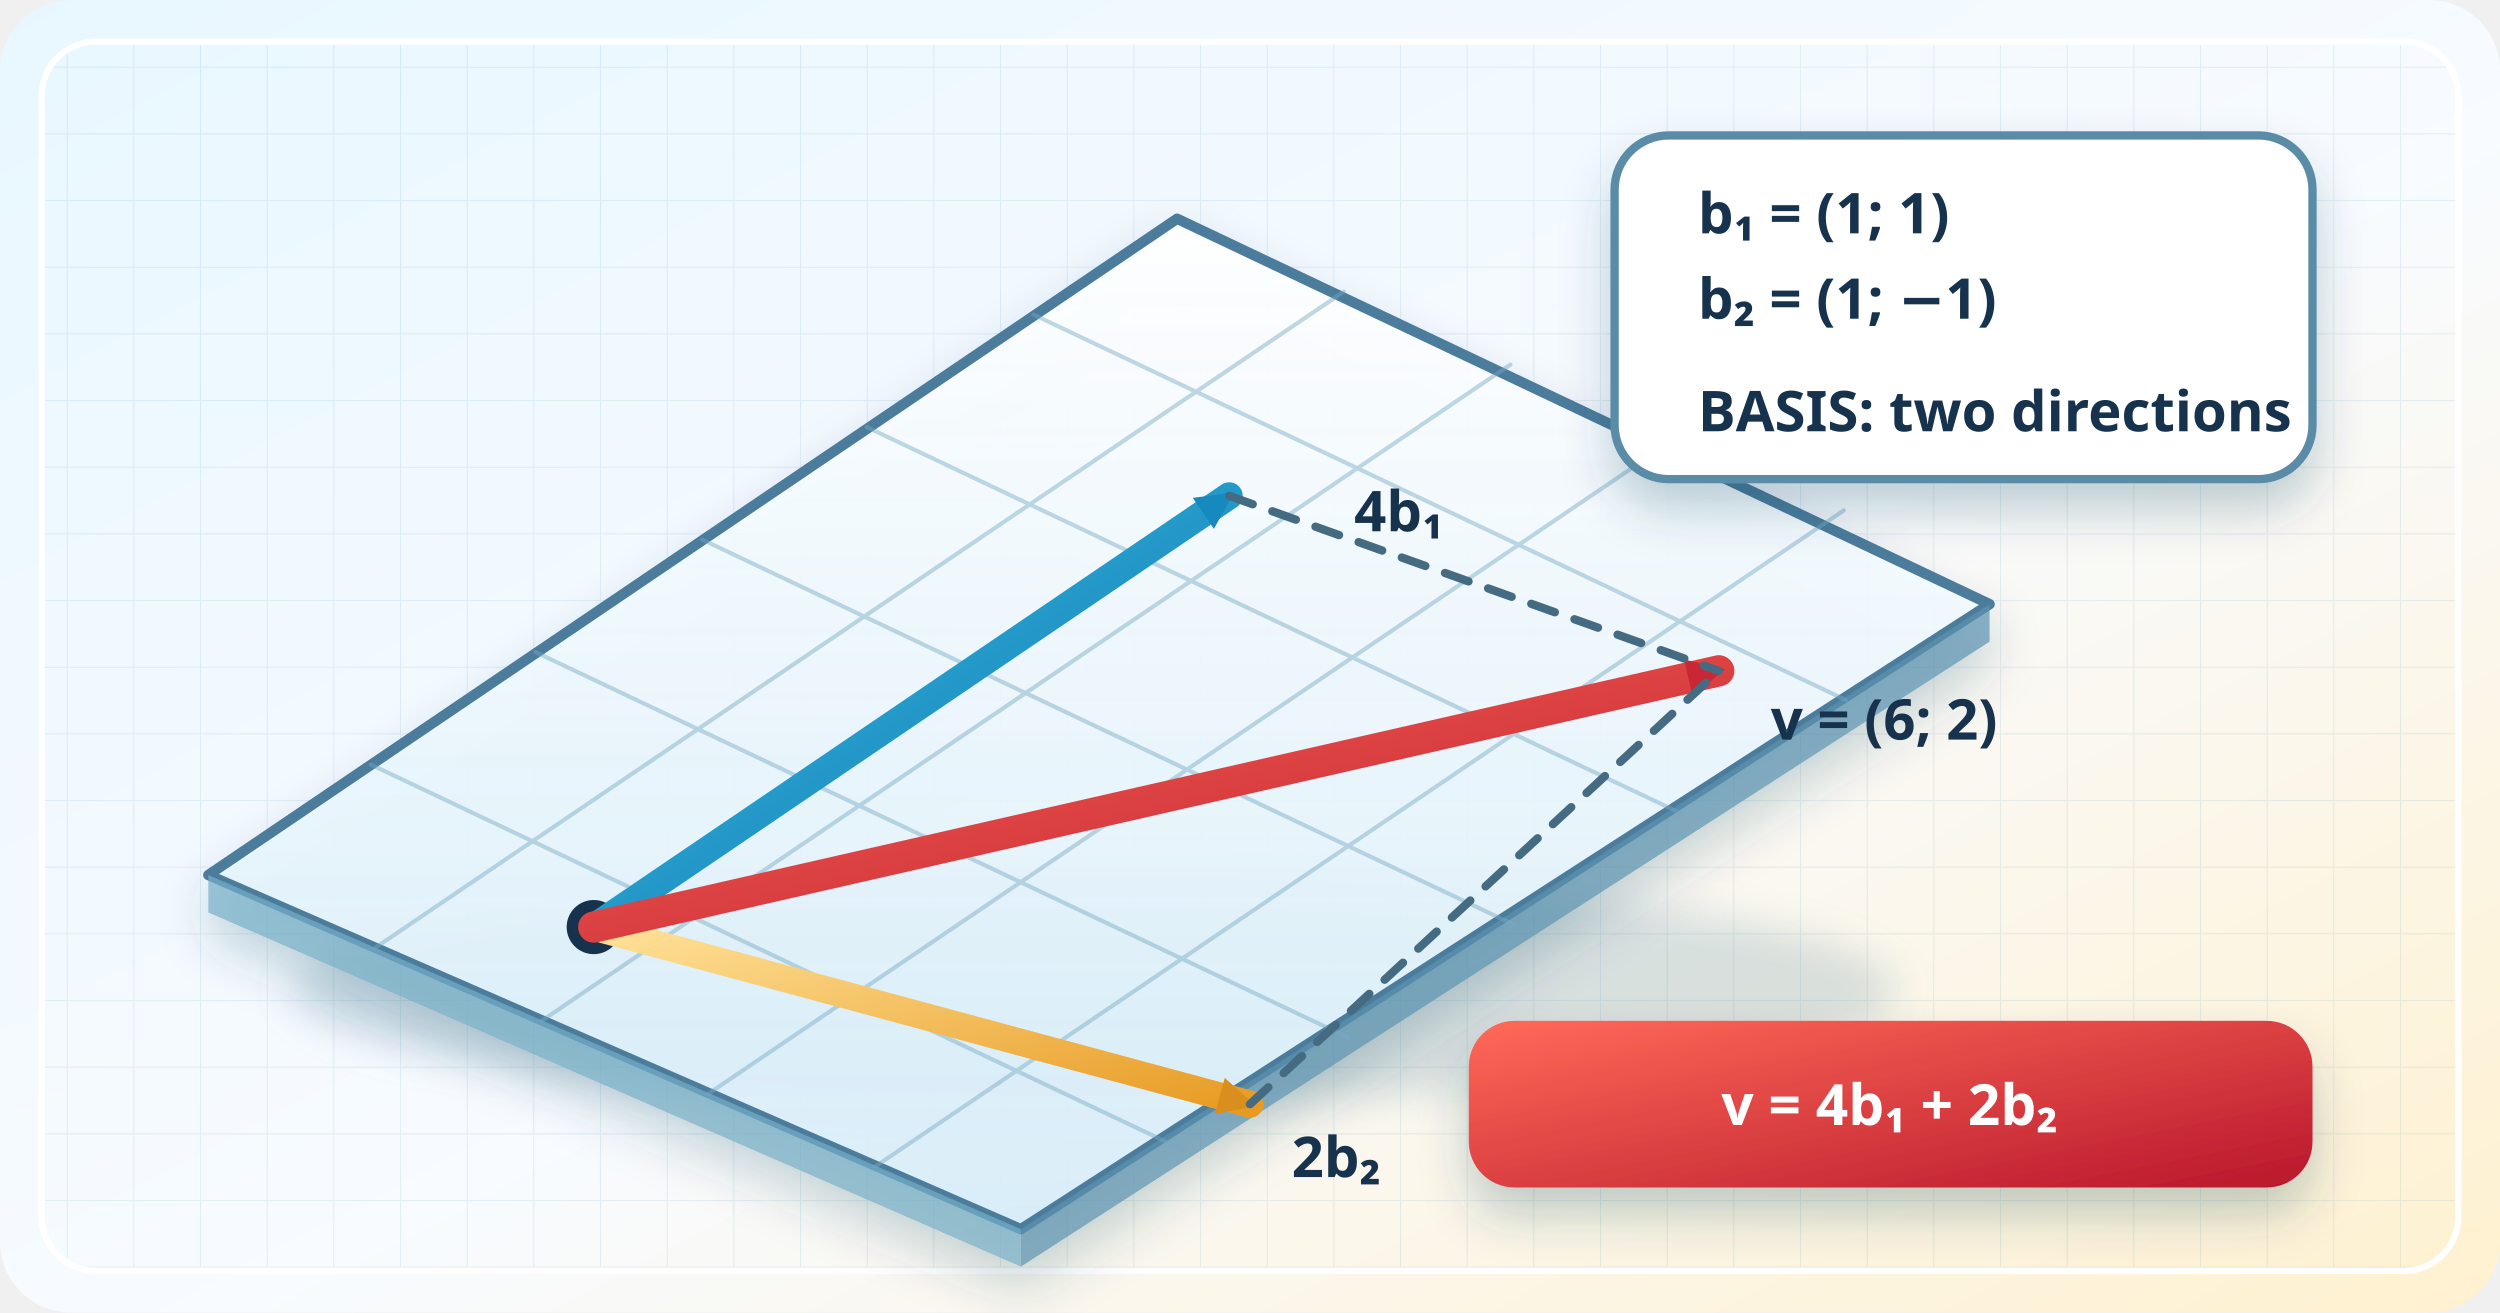
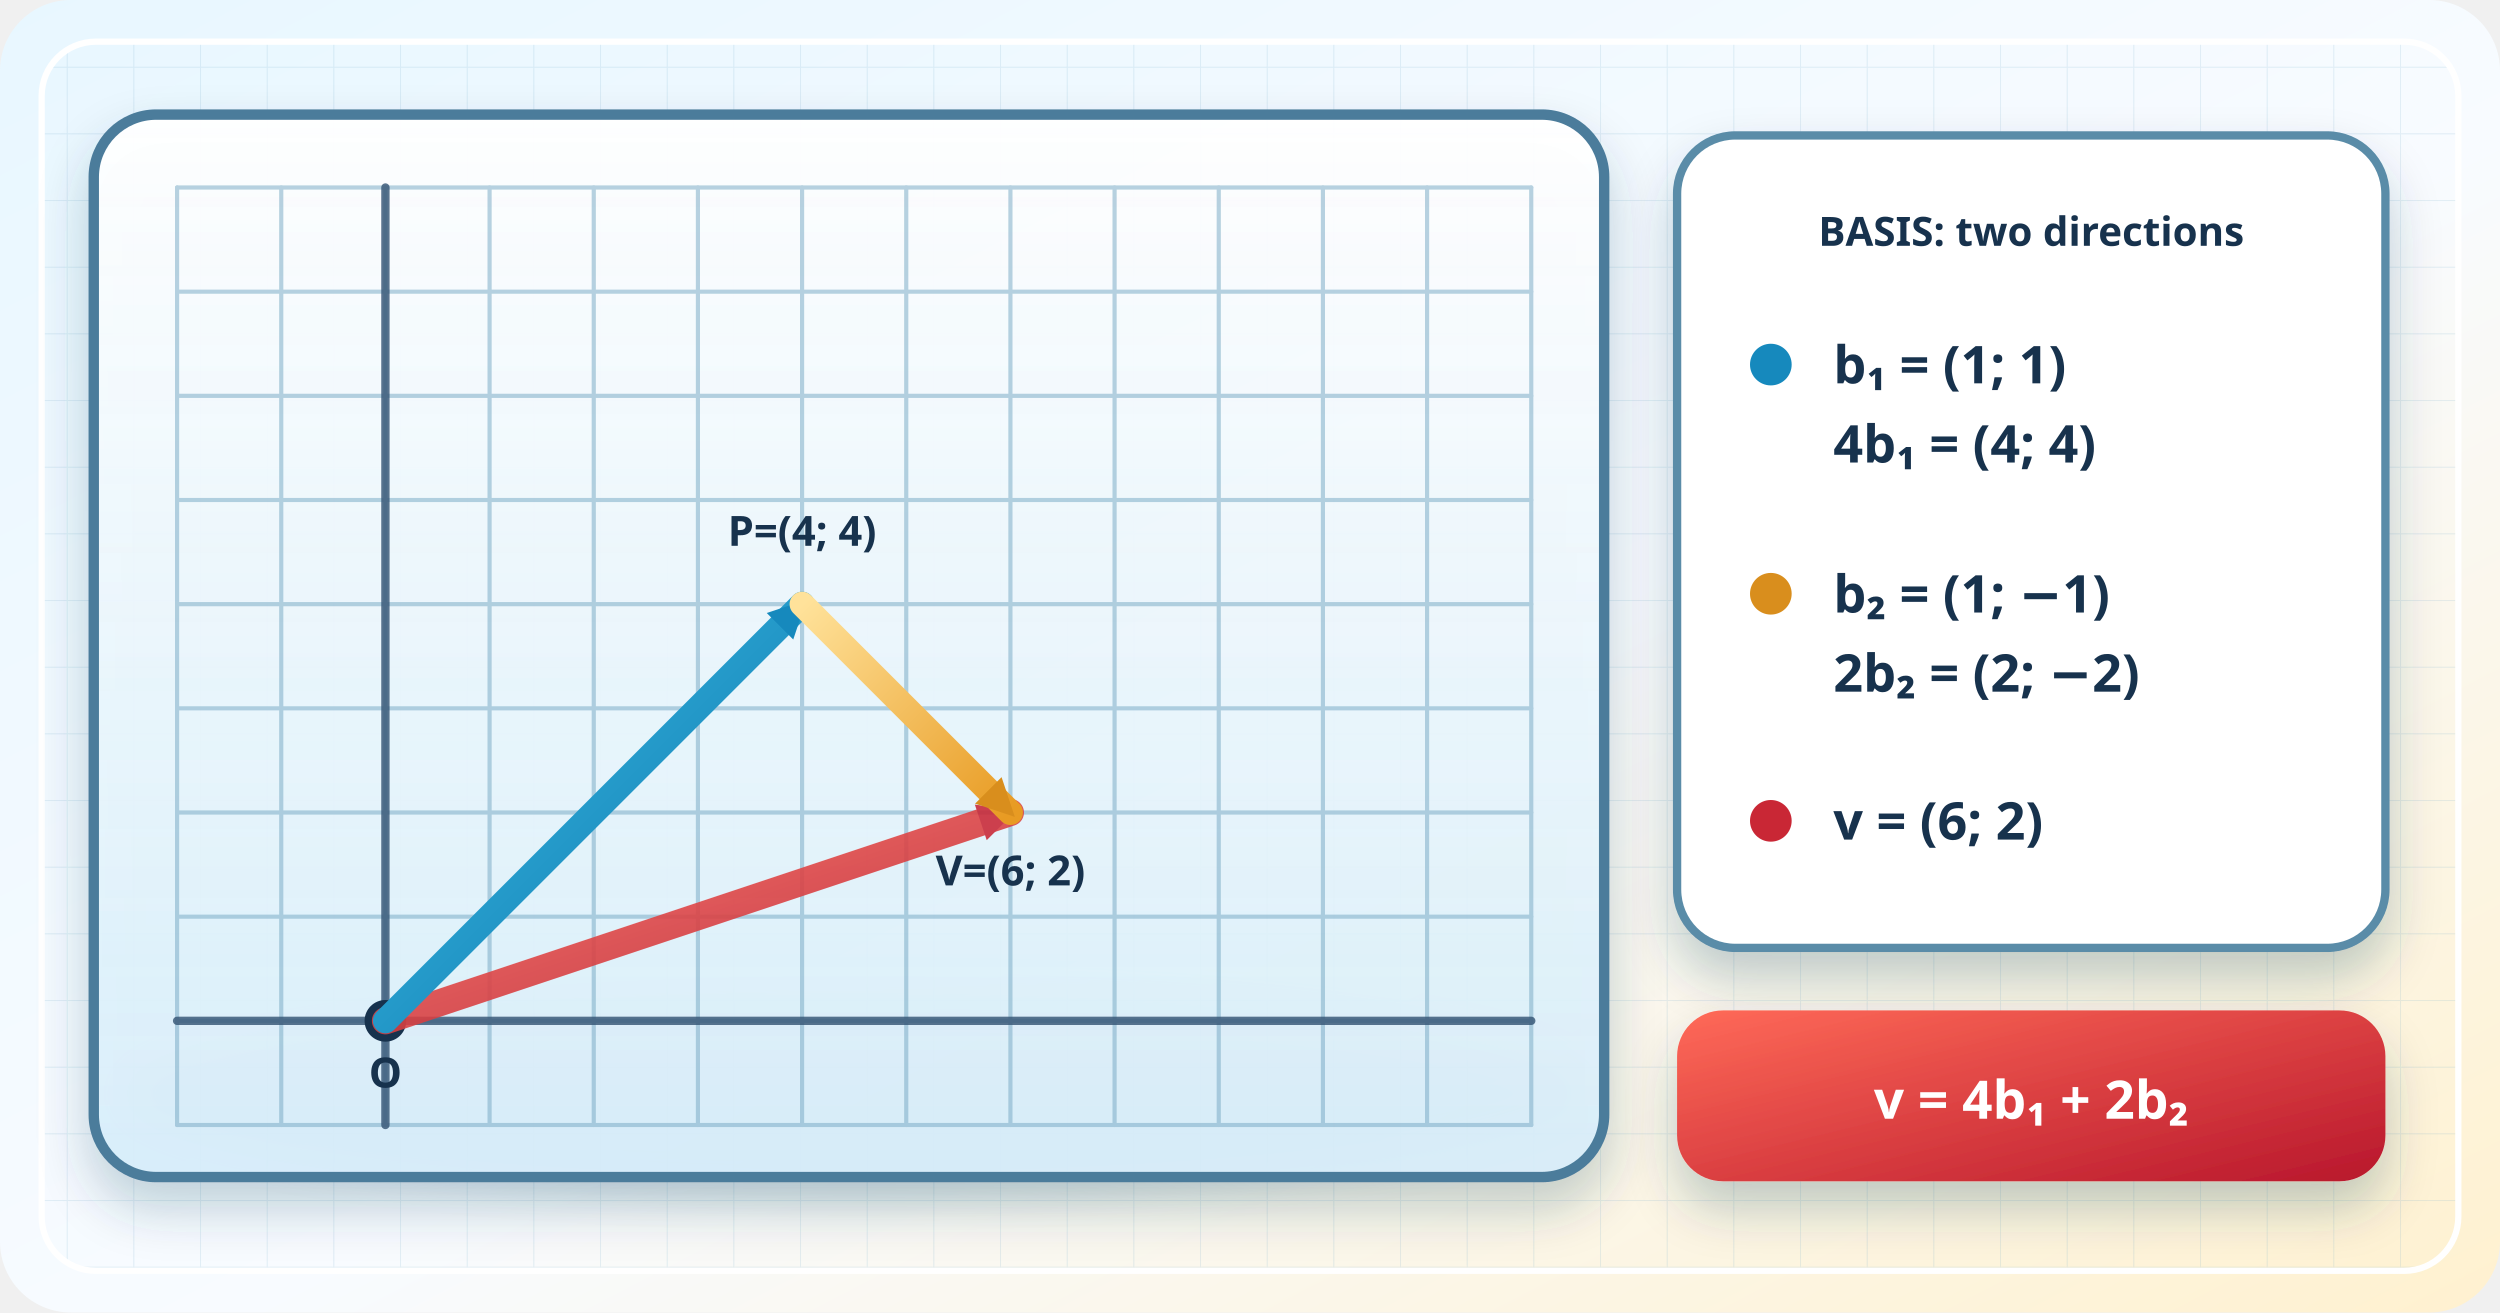
<svg xmlns="http://www.w3.org/2000/svg" viewBox="0 0 1200 630" role="img" aria-labelledby="title desc">
  <defs>
    <linearGradient id="bg" x2="1" y2="1">
      <stop stop-color="#e8f7ff" />
      <stop offset=".55" stop-color="#f8fbff" />
      <stop offset="1" stop-color="#fff1cf" />
    </linearGradient>
    <linearGradient id="glass" x2="0" y2="1">
      <stop stop-color="#ffffff" stop-opacity=".96" />
      <stop offset="1" stop-color="#d8effc" stop-opacity=".9" />
    </linearGradient>
    <linearGradient id="blue" x2="1" y2="1">
      <stop stop-color="#35c7ed" />
      <stop offset="1" stop-color="#126aa4" />
    </linearGradient>
    <linearGradient id="gold" x2="1" y2="1">
      <stop stop-color="#ffe29a" />
      <stop offset="1" stop-color="#e89b23" />
    </linearGradient>
    <linearGradient id="red" x2="1" y2="1">
      <stop stop-color="#ff6a58" />
      <stop offset="1" stop-color="#b8172c" />
    </linearGradient>
    <pattern id="draft" width="32" height="32" patternUnits="userSpaceOnUse">
      <path d="M32 0H0V32" fill="none" stroke="#6aa5c8" stroke-width="1" opacity=".16" />
    </pattern>
    <filter id="shadow" x="-30%" y="-30%" width="170%" height="180%">
      <feDropShadow dx="0" dy="13" stdDeviation="12" flood-color="#183c59" flood-opacity=".24" />
    </filter>
    <filter id="soft" x="-40%" y="-40%" width="180%" height="180%">
      <feGaussianBlur stdDeviation="9" />
    </filter>
    <marker id="arrowBlue" markerUnits="userSpaceOnUse" markerWidth="18" markerHeight="18" refX="15" refY="9" orient="auto">
      <path d="M0 0L18 9L0 18Z" fill="#1689bd" />
    </marker>
    <marker id="arrowGold" markerUnits="userSpaceOnUse" markerWidth="18" markerHeight="18" refX="15" refY="9" orient="auto">
      <path d="M0 0L18 9L0 18Z" fill="#d98e1d" />
    </marker>
    <marker id="arrowRed" markerUnits="userSpaceOnUse" markerWidth="18" markerHeight="18" refX="15" refY="9" orient="auto">
      <path d="M0 0L18 9L0 18Z" fill="#c92735" />
    </marker>
  </defs>
  <rect width="1200" height="630" rx="34" fill="url(#bg)" />
  <rect x="20" y="20" width="1160" height="590" rx="26" fill="url(#draft)" stroke="#fff" stroke-width="3" />
  <g data-basis="v=(6,2)=4(1,1)+2(1,-1)" font-family="system-ui,sans-serif" fill="#17324d" stroke-linecap="round" stroke-linejoin="round">
-     <ellipse cx="525" cy="475" rx="385" ry="55" fill="#3b7391" opacity=".18" filter="url(#soft)" />
+     <ellipse cx="410" cy="525" rx="350" ry="48" fill="#3b7391" opacity=".16" filter="url(#soft)" />
    <g filter="url(#shadow)">
-       <path d="M100 420L565 105L955 290L490 590Z" fill="url(#glass)" stroke="#4b7c9b" stroke-width="5" />
-       <path d="M100 420L490 590L490 608L100 438Z" fill="#75aec7" opacity=".7" />
-       <path d="M490 590L955 290V308L490 608Z" fill="#5b93b1" opacity=".7" />
+       <rect x="45" y="55" width="725" height="510" rx="30" fill="url(#glass)" stroke="#4b7c9b" stroke-width="5" />
    </g>
-     <g stroke="#76a9c3" stroke-width="2" opacity=".45">
-       <path d="M180 455L645 140M260 490L725 175M340 525L805 210M420 560L885 245" />
-       <path d="M178 367L568 552M257 313L647 498M337 259L727 444M416 205L806 390M496 151L886 336" />
+     <g stroke="#76a9c3" stroke-width="2" opacity=".52">
+       <path d="M85 90V540M135 90V540M185 90V540M235 90V540M285 90V540M335 90V540M385 90V540M435 90V540M485 90V540M535 90V540M585 90V540M635 90V540M685 90V540M735 90V540" />
+       <path d="M85 90H735M85 140H735M85 190H735M85 240H735M85 290H735M85 340H735M85 390H735M85 440H735M85 490H735M85 540H735" />
    </g>
-     <circle cx="285" cy="445" r="13" fill="#17324d" />
-     <path d="M285 445L590 238" stroke="url(#blue)" stroke-width="13" marker-end="url(#arrowBlue)" />
-     <path d="M285 445L600 530" stroke="url(#gold)" stroke-width="13" marker-end="url(#arrowGold)" />
-     <path d="M285 445L825 322" stroke="url(#red)" stroke-width="15" marker-end="url(#arrowRed)" />
-     <path d="M590 238L825 322M600 530L825 322" fill="none" stroke="#456b83" stroke-width="4" stroke-dasharray="12 10" />
-     <g filter="url(#shadow)">
-       <rect x="775" y="65" width="335" height="165" rx="26" fill="#fff" stroke="#5a8ca8" stroke-width="4" />
-     </g>
-     <g font-size="27" font-weight="830">
-       <text x="815" y="112">b₁ = (1; 1)</text>
-       <text x="815" y="153">b₂ = (1; −1)</text>
-       <text x="815" y="207">BASIS: two directions</text>
-       <text x="650" y="255">4b₁</text>
-       <text x="620" y="565">2b₂</text>
-       <text x="850" y="355">v = (6; 2)</text>
+     <path d="M85 490H735M185 540V90" stroke="#365675" stroke-width="4" opacity=".82" />
+     <circle cx="185" cy="490" r="10" fill="#17324d" />
+     <path d="M185 490L485 390" stroke="url(#red)" stroke-width="13" marker-end="url(#arrowRed)" opacity=".88" />
+     <path d="M185 490L385 290" stroke="url(#blue)" stroke-width="12" marker-end="url(#arrowBlue)" />
+     <path d="M385 290L485 390" stroke="url(#gold)" stroke-width="12" marker-end="url(#arrowGold)" />
+     <g font-size="20" font-weight="850" text-anchor="middle">
+       <text x="185" y="522">O</text>
+       <text x="385" y="262">P=(4; 4)</text>
+       <text x="485" y="425">V=(6; 2)</text>
    </g>
    <g filter="url(#shadow)">
-       <rect x="705" y="490" width="405" height="80" rx="22" fill="url(#red)" />
+       <rect x="805" y="65" width="340" height="390" rx="28" fill="#fff" stroke="#5a8ca8" stroke-width="4" />
    </g>
-     <text x="907" y="540" fill="#fff" font-size="27.28" font-weight="900" text-anchor="middle">v = 4b₁ + 2b₂</text>
+     <text x="975" y="118" text-anchor="middle" font-size="19.36" font-weight="900">BASIS: two directions</text>
+     <g font-size="25" font-weight="830">
+       <circle cx="850" cy="175" r="10" fill="#1689bd" />
+       <text x="880" y="184">b₁ = (1; 1)</text>
+       <text x="880" y="222">4b₁ = (4; 4)</text>
+       <circle cx="850" cy="285" r="10" fill="#d98e1d" />
+       <text x="880" y="294">b₂ = (1; −1)</text>
+       <text x="880" y="332">2b₂ = (2; −2)</text>
+       <circle cx="850" cy="394" r="10" fill="#c92735" />
+       <text x="880" y="403">v = (6; 2)</text>
+     </g>
+     <g filter="url(#shadow)">
+       <rect x="805" y="485" width="340" height="82" rx="22" fill="url(#red)" />
+     </g>
+     <text x="975" y="537" fill="#fff" font-size="25.52" font-weight="900" text-anchor="middle">v = 4b₁ + 2b₂</text>
  </g>
</svg>
